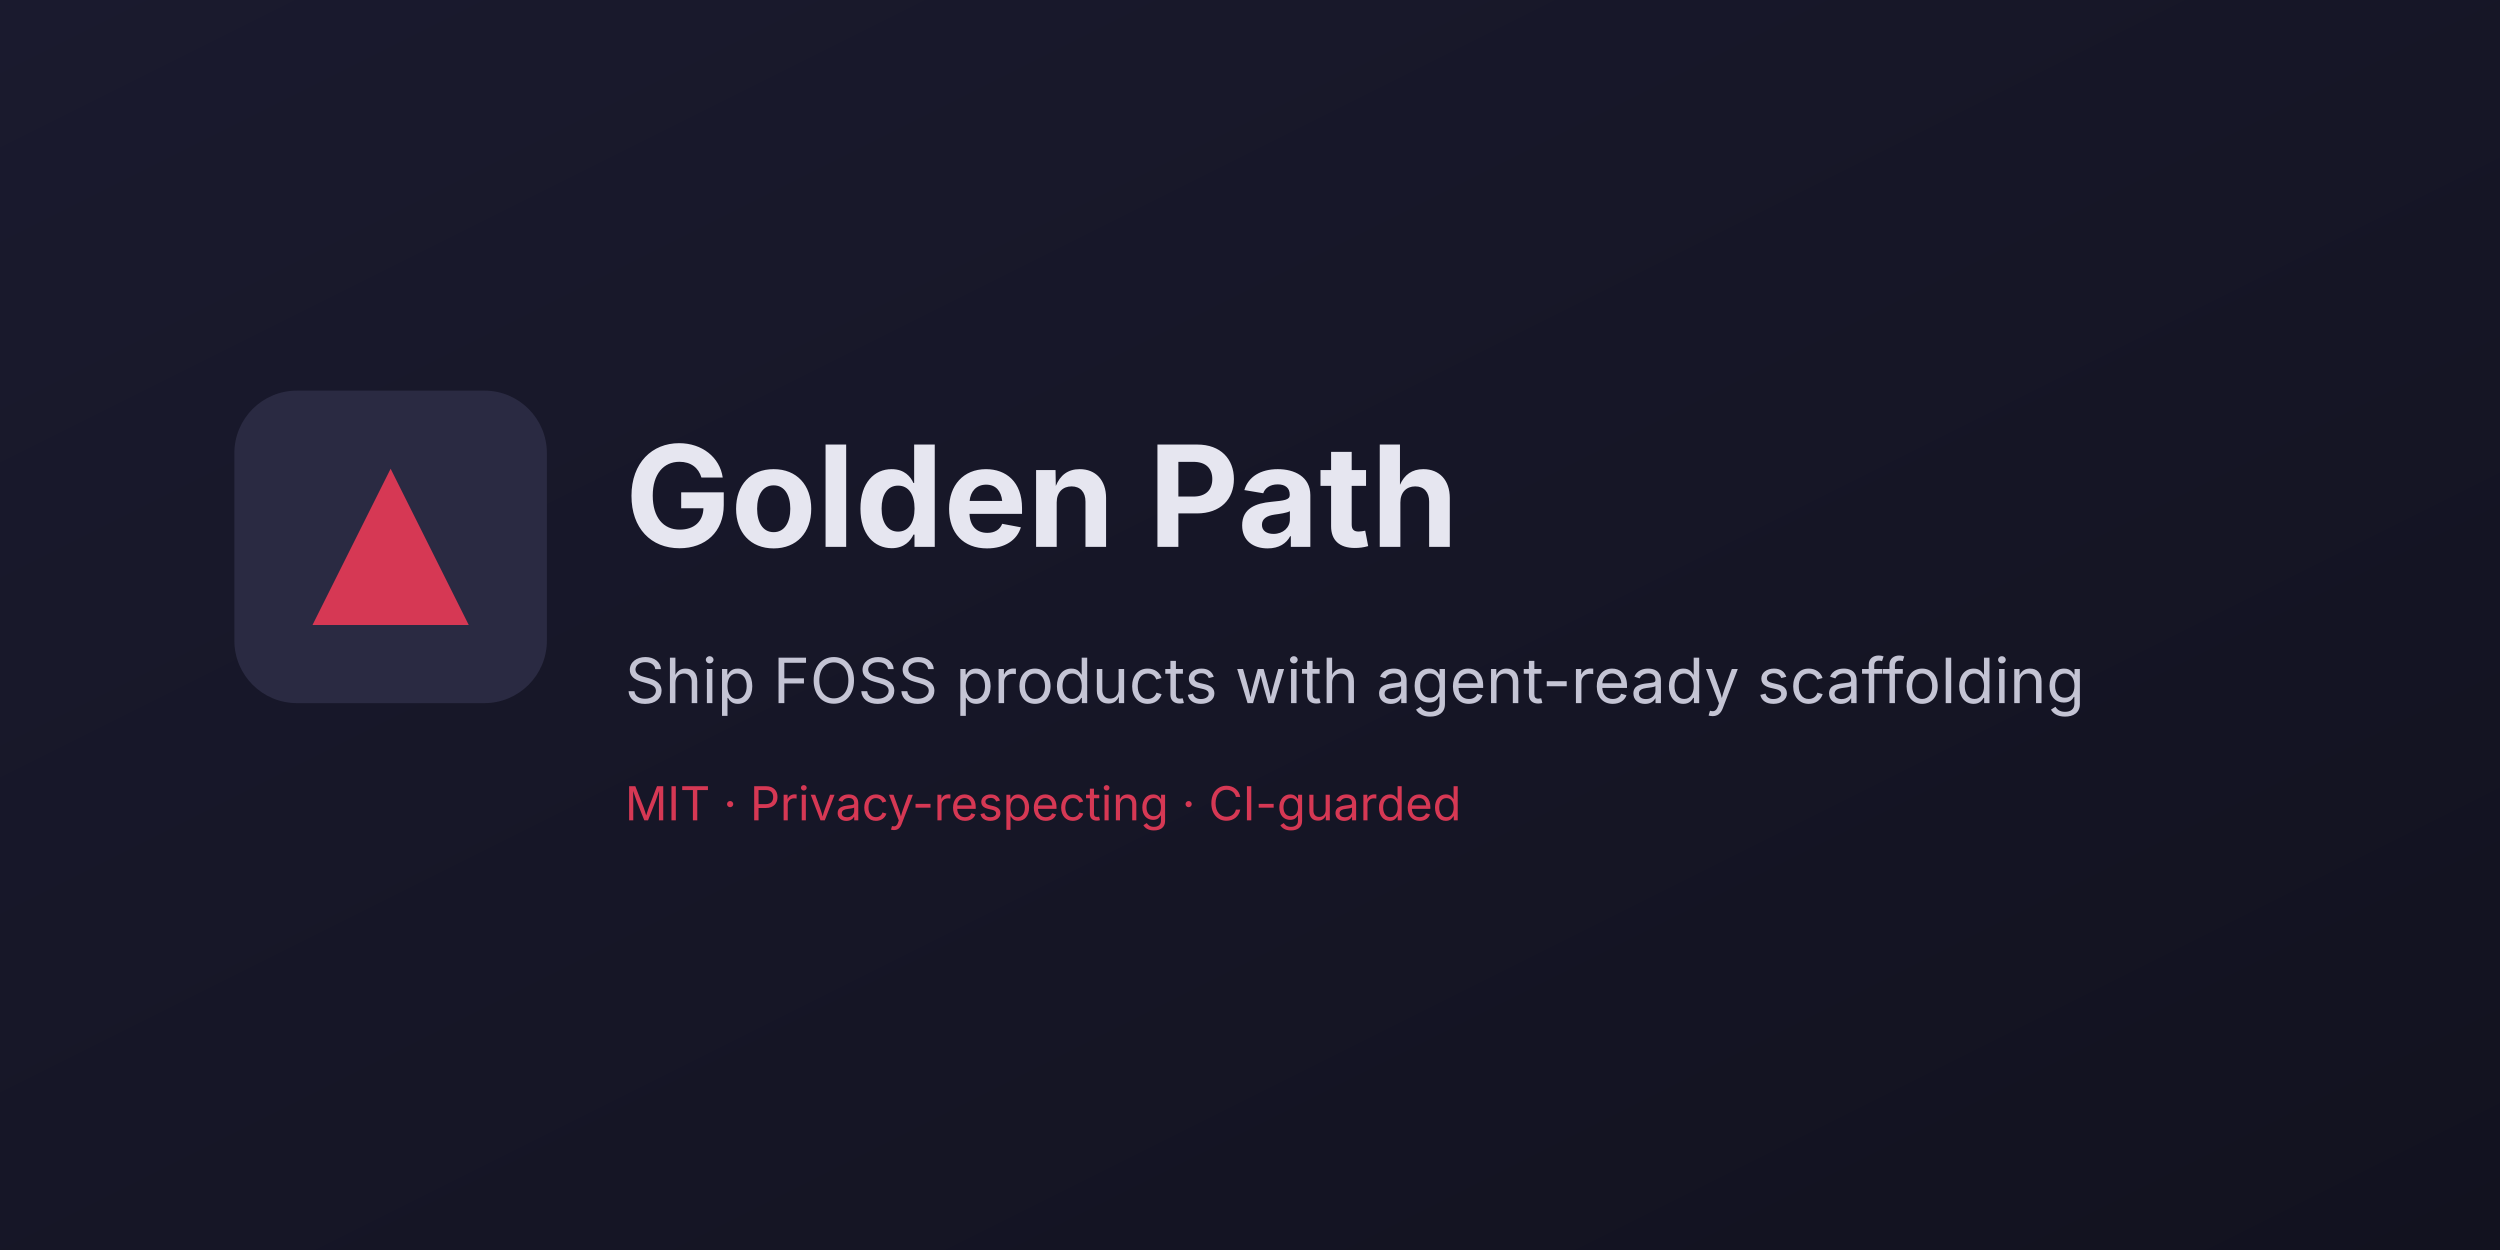
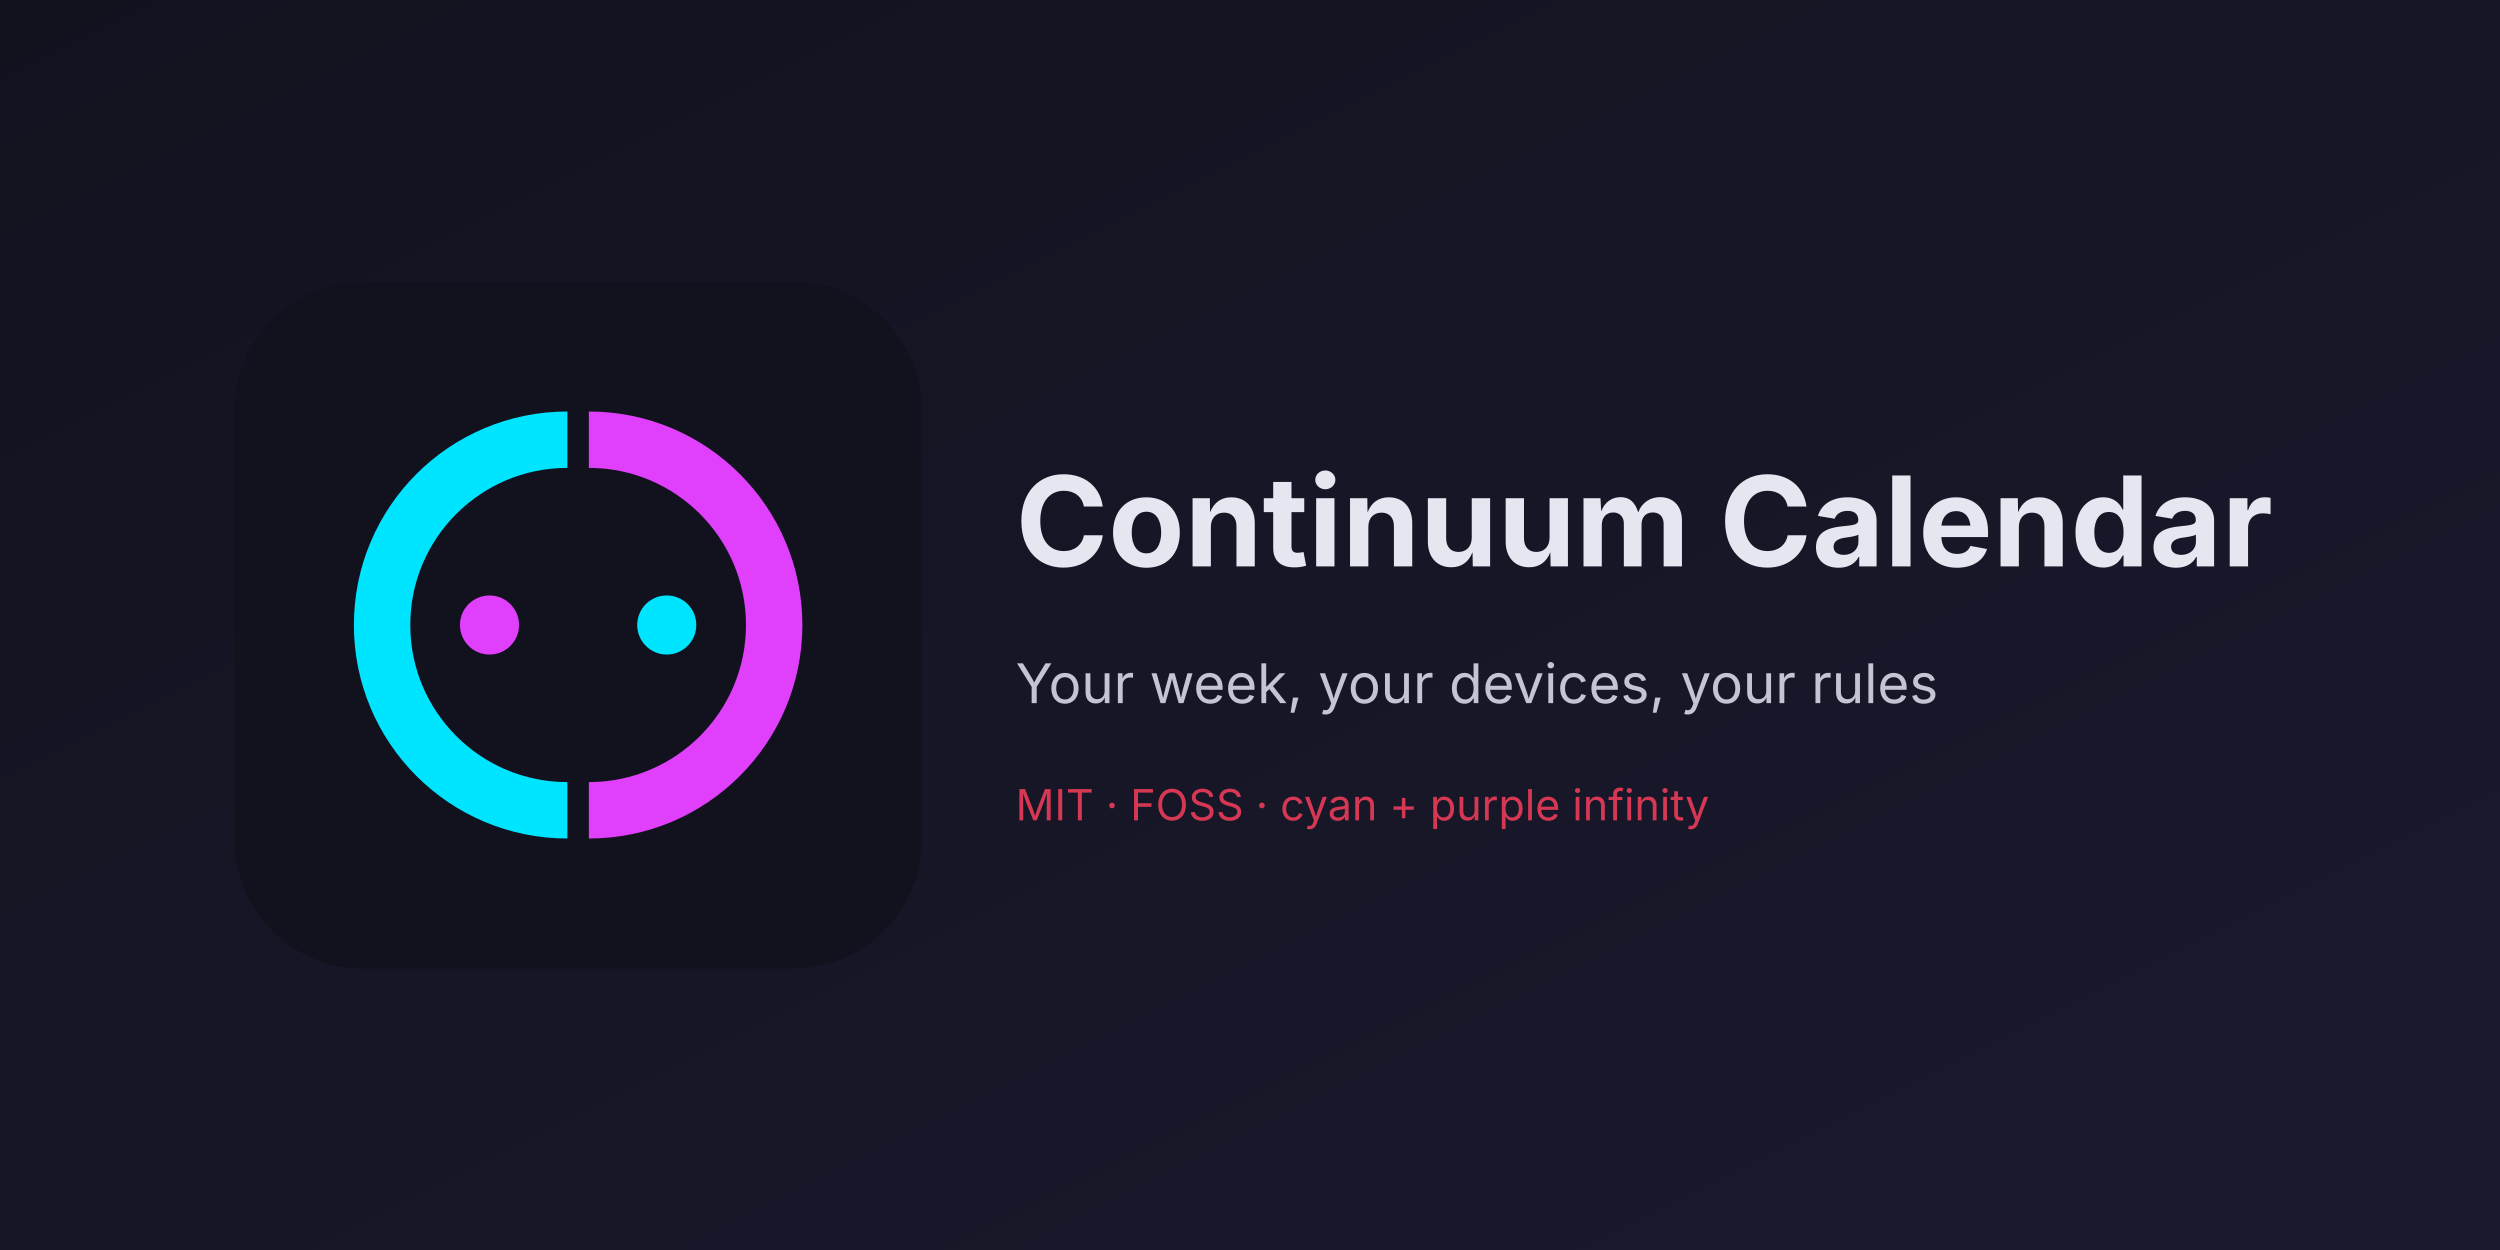
- <svg xmlns="http://www.w3.org/2000/svg" viewBox="0 0 1280 640" role="img" aria-label="Golden Path social preview">
+ <svg xmlns="http://www.w3.org/2000/svg" viewBox="0 0 1280 640" role="img" aria-label="Continuum Calendar">
  <defs>
-     <linearGradient id="sg" x1="0" y1="0" x2="1" y2="1">
-       <stop offset="0%" stop-color="#1a1a2e" />
-       <stop offset="100%" stop-color="#12121f" />
+     <linearGradient id="bg" x1="0" y1="0" x2="1" y2="1">
+       <stop offset="0%" stop-color="#12121f" />
+       <stop offset="100%" stop-color="#1a1a2e" />
    </linearGradient>
  </defs>
-   <rect width="1280" height="640" fill="url(#sg)" />
-   <rect x="120" y="200" width="160" height="160" rx="32" fill="#2a2a42" />
-   <path d="M160 320 L200 240 L240 320 Z" fill="#D63854" />
-   <text x="320" y="280" font-family="system-ui, -apple-system, sans-serif" font-size="72" font-weight="700" fill="#E6E6F0">Golden Path</text>
-   <text x="320" y="360" font-family="system-ui, -apple-system, sans-serif" font-size="32" fill="#C4C4D4">Ship FOSS products with agent-ready scaffolding</text>
-   <text x="320" y="420" font-family="system-ui, -apple-system, sans-serif" font-size="24" fill="#D63854">MIT · Privacy-respecting · CI-guarded</text>
+   <rect width="1280" height="640" fill="url(#bg)" />
+   <g transform="translate(120 144) scale(0.6875)">
+     <rect width="512" height="512" rx="96" fill="#12121f" />
+     <g fill="none" stroke-width="42" stroke-linecap="butt">
+       <path d="M248 118 A112 112 0 1 0 248 394" stroke="#00E5FF" />
+       <path d="M264 118 A112 112 0 1 1 264 394" stroke="#E040FB" />
+     </g>
+     <circle cx="190" cy="256" r="22" fill="#E040FB" />
+     <circle cx="322" cy="256" r="22" fill="#00E5FF" />
+   </g>
+   <text x="520" y="290" font-family="system-ui, -apple-system, Segoe UI, sans-serif" font-size="64" font-weight="700" fill="#E6E6F0">Continuum Calendar</text>
+   <text x="520" y="360" font-family="system-ui, -apple-system, Segoe UI, sans-serif" font-size="28" fill="#C4C4D4">Your week, your devices, your rules</text>
+   <text x="520" y="420" font-family="system-ui, -apple-system, Segoe UI, sans-serif" font-size="22" fill="#D63854">MIT · FOSS · cyan + purple infinity</text>
</svg>
